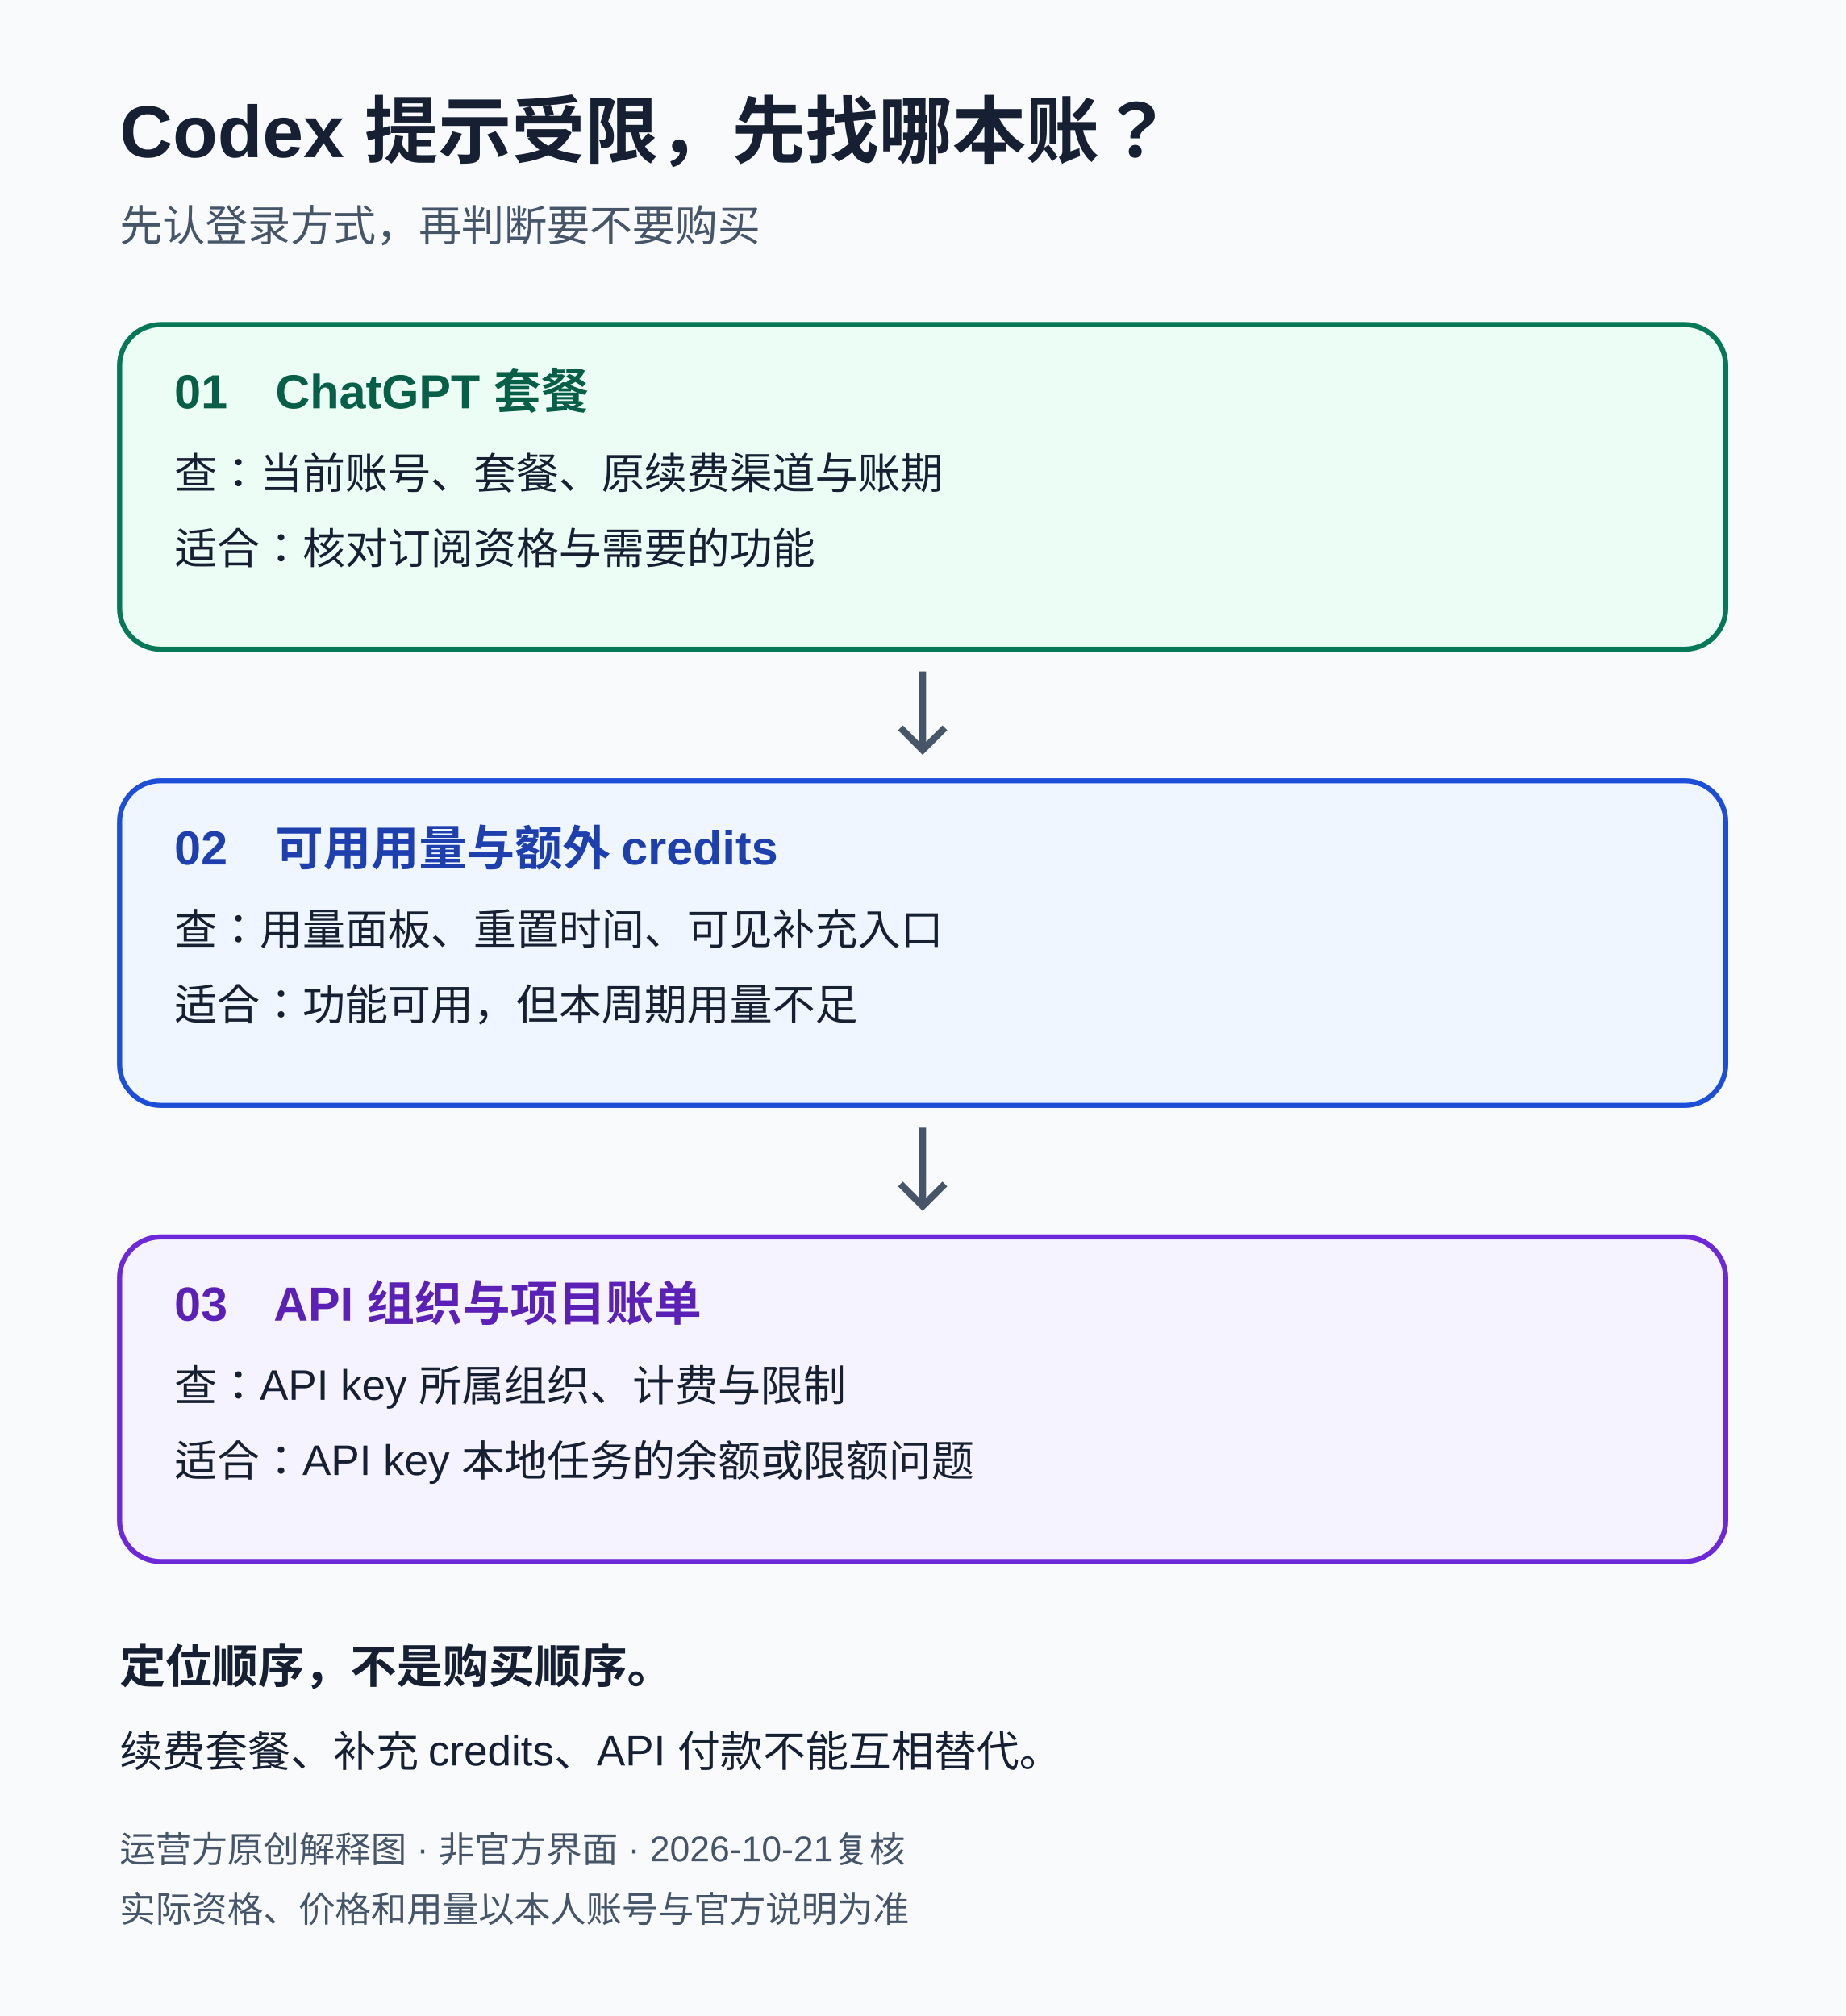
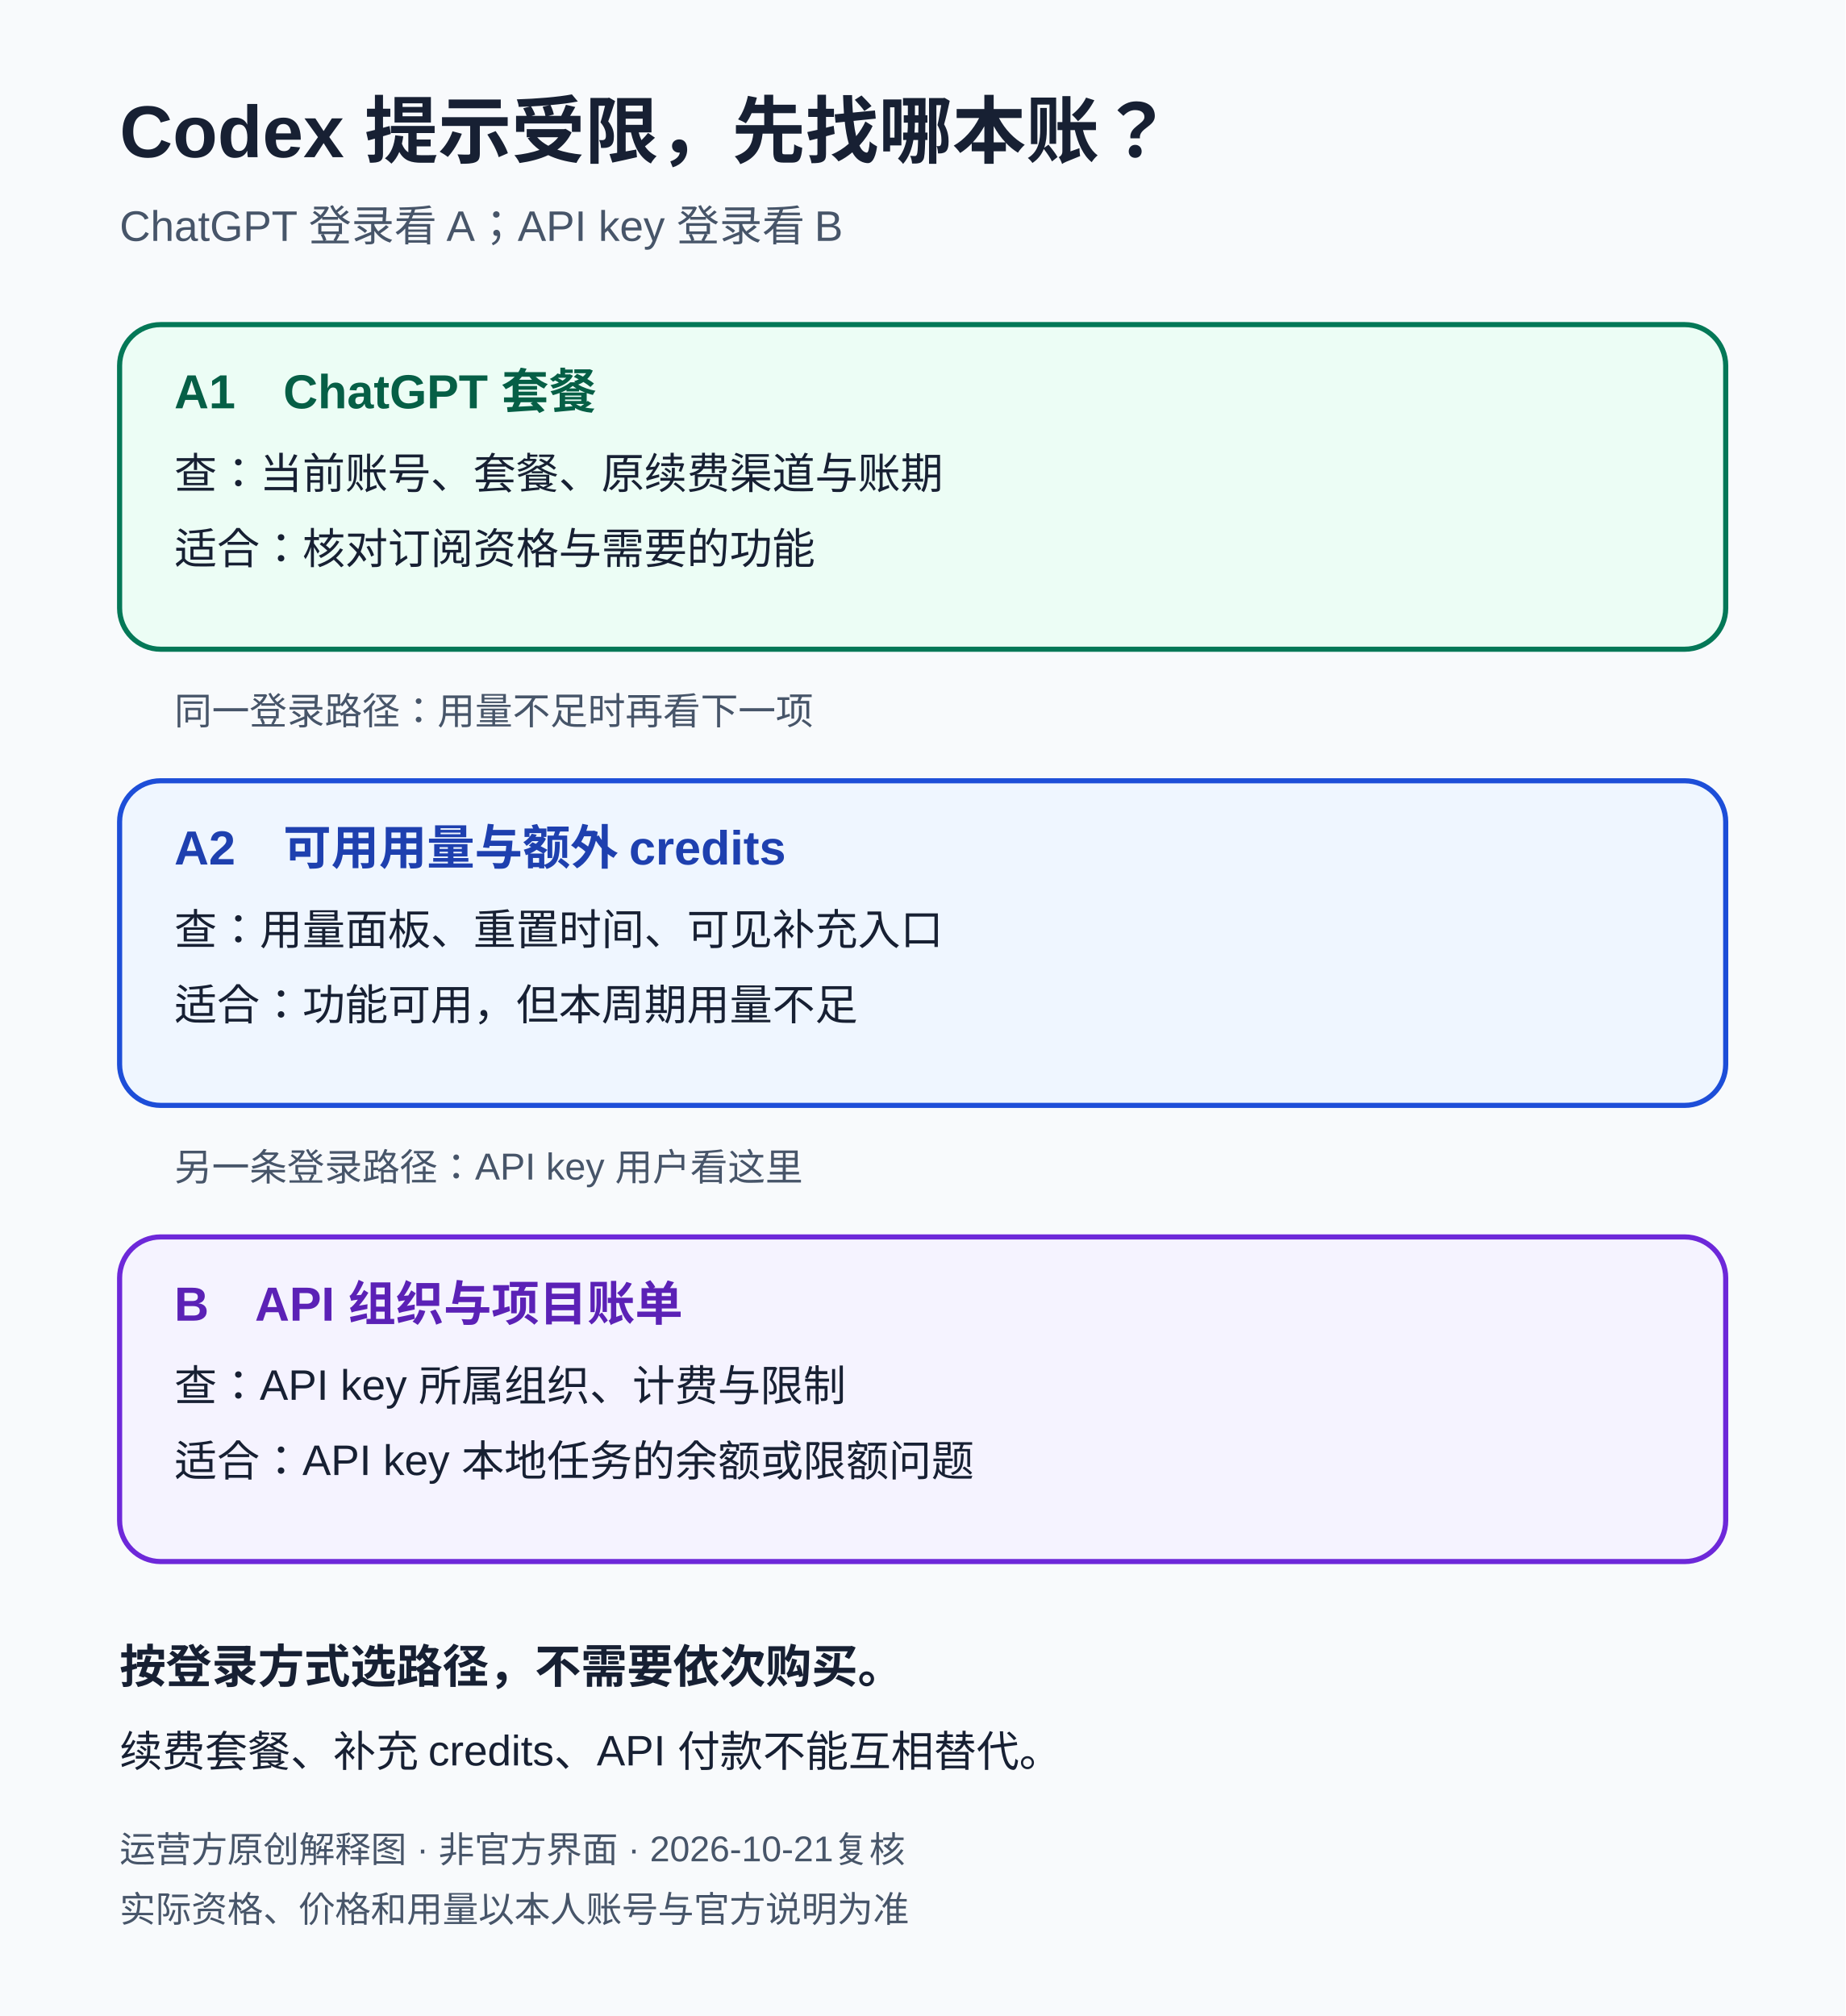
<svg xmlns="http://www.w3.org/2000/svg" width="1080" height="1180" viewBox="0 0 1080 1180" role="img" aria-labelledby="title desc">
  <rect width="1080" height="1180" fill="#f8fafc" />
  <g font-family="Arial, PingFang SC, Microsoft YaHei, sans-serif" fill="#172033">
    <text x="70" y="92" font-size="43" font-weight="700">Codex 提示受限，先找哪本账？</text>
-     <text x="70" y="141" font-size="25" fill="#475569">先认登录方式，再判断要不要购买</text>
+     <text x="70" y="141" font-size="25" fill="#475569">ChatGPT 登录看 A；API key 登录看 B</text>
    <rect x="70" y="190" width="940" height="190" rx="24" fill="#ecfdf5" stroke="#047857" stroke-width="3" />
-     <text x="102" y="239" font-size="28" font-weight="700" fill="#065f46">01　ChatGPT 套餐</text>
+     <text x="102" y="239" font-size="28" font-weight="700" fill="#065f46">A1　ChatGPT 套餐</text>
    <text x="102" y="286" font-size="25">查：当前账号、套餐、原续费渠道与账期</text>
    <text x="102" y="330" font-size="25">适合：核对订阅资格与需要的功能</text>
-     <path d="M540 393v46m-13-13 13 13 13-13" stroke="#475569" stroke-width="4" fill="none" />
+     <text x="102" y="424" font-size="22" fill="#475569">同一登录路径：用量不足时再看下一项</text>
    <rect x="70" y="457" width="940" height="190" rx="24" fill="#eff6ff" stroke="#1d4ed8" stroke-width="3" />
-     <text x="102" y="506" font-size="28" font-weight="700" fill="#1e40af">02　可用用量与额外 credits</text>
+     <text x="102" y="506" font-size="28" font-weight="700" fill="#1e40af">A2　可用用量与额外 credits</text>
    <text x="102" y="553" font-size="25">查：用量面板、重置时间、可见补充入口</text>
    <text x="102" y="597" font-size="25">适合：功能可用，但本周期用量不足</text>
-     <path d="M540 660v46m-13-13 13 13 13-13" stroke="#475569" stroke-width="4" fill="none" />
+     <text x="102" y="691" font-size="22" fill="#475569">另一条登录路径：API key 用户看这里</text>
    <rect x="70" y="724" width="940" height="190" rx="24" fill="#f5f3ff" stroke="#6d28d9" stroke-width="3" />
-     <text x="102" y="773" font-size="28" font-weight="700" fill="#5b21b6">03　API 组织与项目账单</text>
+     <text x="102" y="773" font-size="28" font-weight="700" fill="#5b21b6">B　API 组织与项目账单</text>
    <text x="102" y="820" font-size="25">查：API key 所属组织、计费与限制</text>
    <text x="102" y="864" font-size="25">适合：API key 本地任务的余额或限额问题</text>
-     <text x="70" y="985" font-size="27" font-weight="700">定位顺序，不是购买顺序。</text>
+     <text x="70" y="985" font-size="27" font-weight="700">按登录方式选路径，不需要依次购买。</text>
    <text x="70" y="1034" font-size="25">续费套餐、补充 credits、API 付款不能互相替代。</text>
    <text x="70" y="1090" font-size="21" fill="#475569">运营方原创解释图 · 非官方界面 · 2026-10-21复核</text>
    <text x="70" y="1125" font-size="21" fill="#475569">实际资格、价格和用量以本人账号与官方说明为准</text>
  </g>
</svg>
